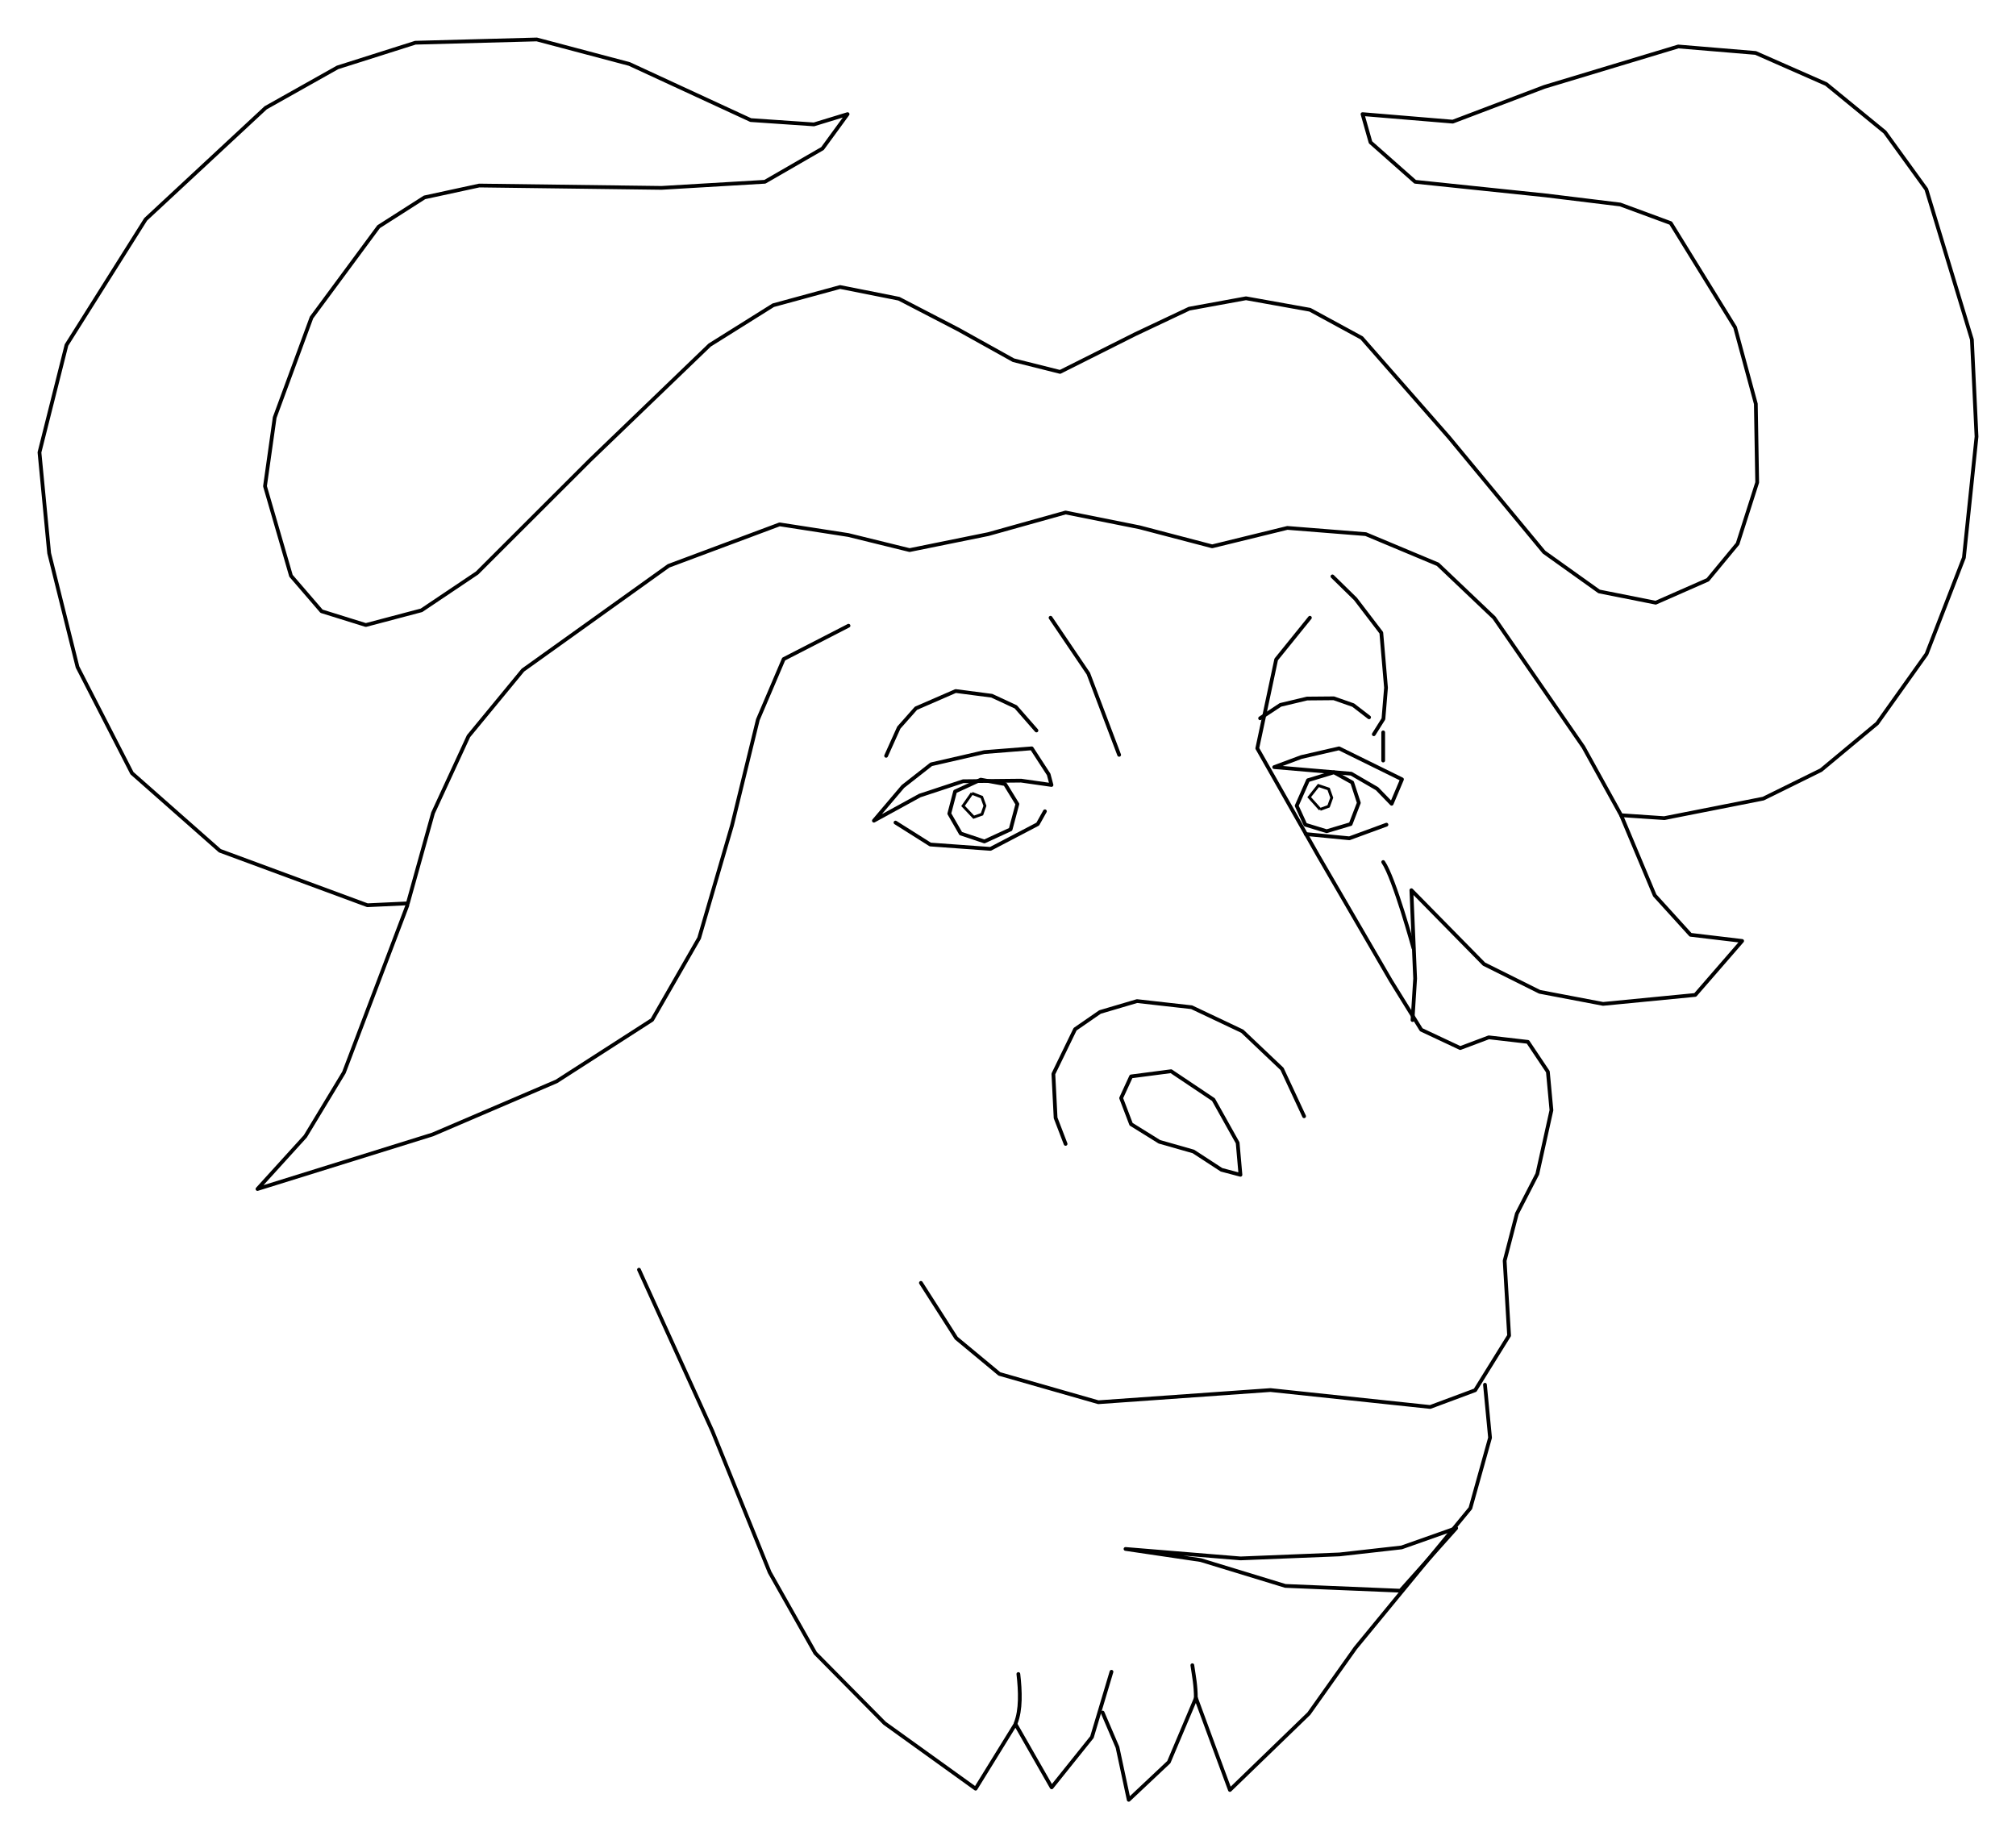
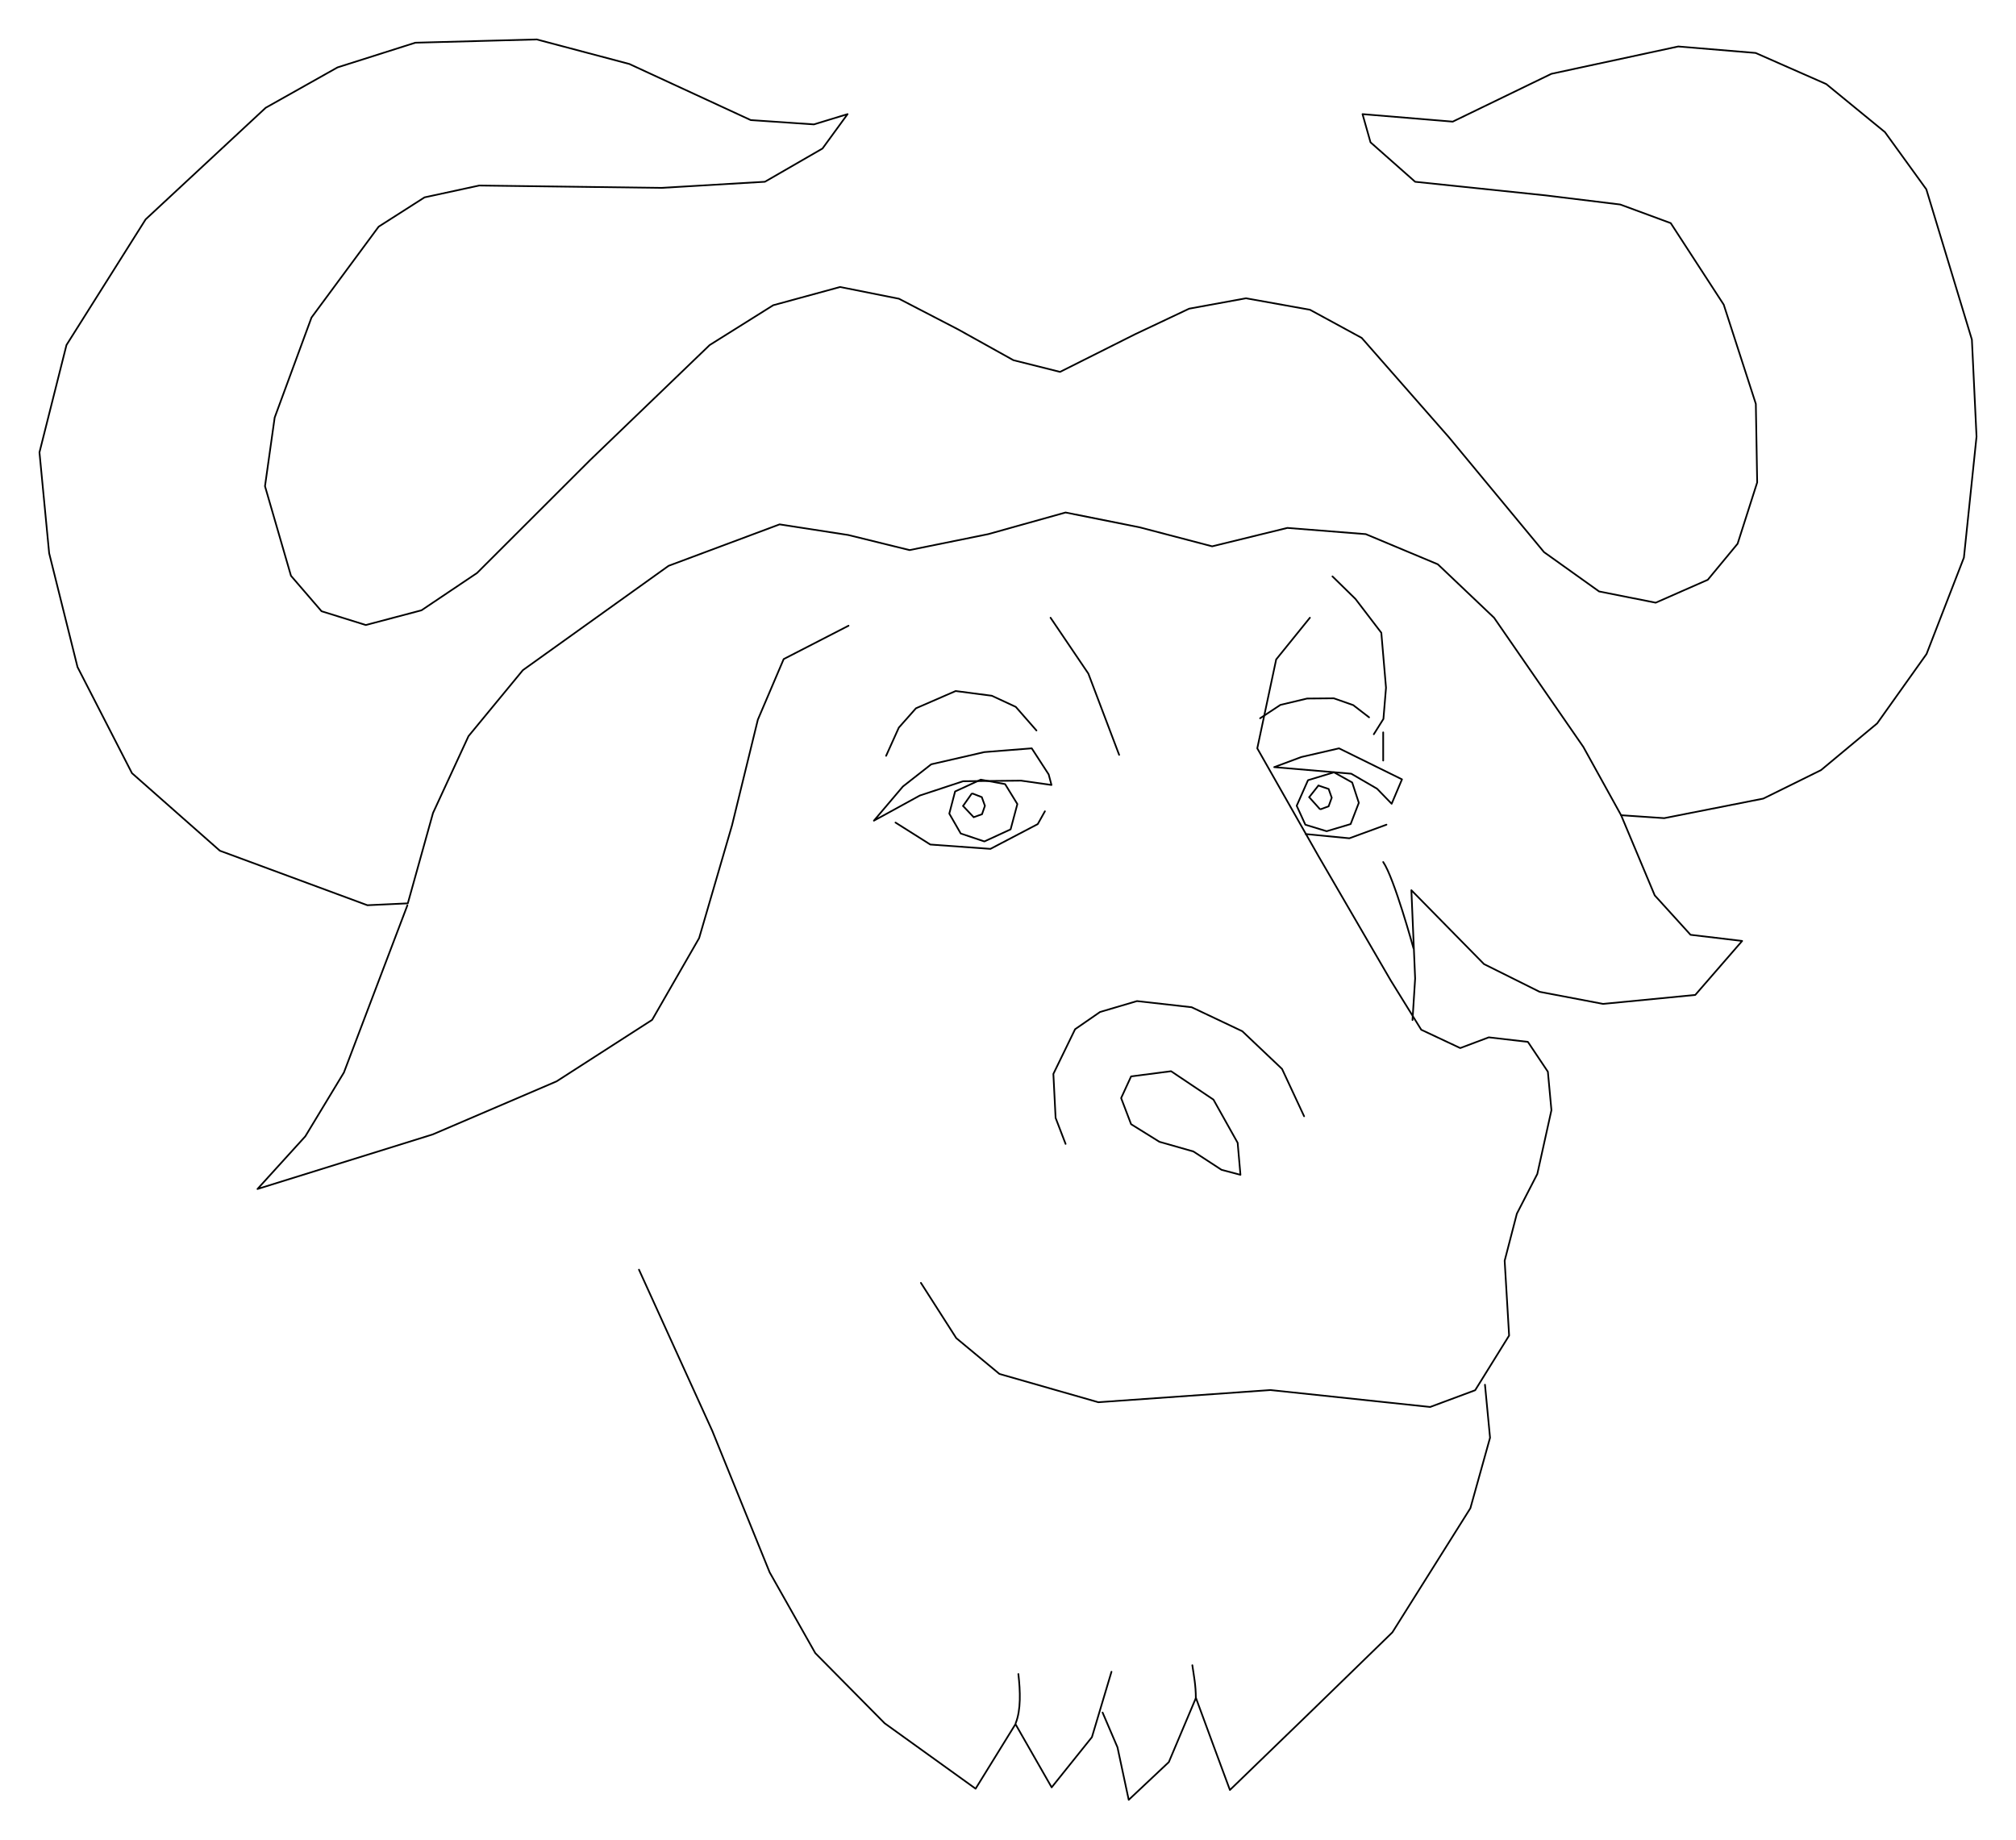
<svg xmlns="http://www.w3.org/2000/svg" width="536.358mm" height="489.4mm" viewBox="0 0 536.358 489.4" version="1.1" id="svg4520">
  <defs id="defs4514" />
  <g id="layer3" style="display:inline" transform="translate(-24.01491,-69.48203)">
-     <path style="display:inline;fill:none;stroke:#000000;stroke-width:0.999;stroke-linecap:round;stroke-linejoin:round;stroke-miterlimit:4;stroke-dasharray:none;stroke-dashoffset:0;stroke-opacity:1" d="m 319.726,514.303 -5.201,17.393 -10.717,13.367 -9.624,-16.828 -10.609,17.181 L 259.364,528 240.926,509.35 228.78,487.846 213.544,450.27 194.014,407.318" id="path629-6-3" />
-     <path style="display:inline;fill:none;fill-opacity:1;fill-rule:nonzero;stroke:#000000;stroke-width:0.999;stroke-linecap:round;stroke-linejoin:round;stroke-miterlimit:4;stroke-dasharray:none;stroke-dashoffset:0;stroke-opacity:1" d="m 163.133,247.793 38.758,-27.754 29.54,-11.033 18.272,2.831 16.31,4.013 20.94,-4.251 20.557,-5.751 19.686,3.938 19.317,5.064 20.009,-4.901 20.86,1.656 19.176,8.028 14.956,14.216 23.75,34.375 10.046,18.171 11.469,0.782 26.359,-5.203 15.354,-7.576 14.943,-12.439 13.139,-18.463 9.939,-25.646 3.359,-32.188 -1.234,-25.812 L 536.514,119.85 525.499,104.631 509.889,91.85 491.093,83.569 l -20.578,-1.719 -35.625,10.75 -24.375,9.25 -24,-2 2.125,7.5 11.875,10.5 34.75,3.625 19.812,2.422 13.438,4.953 17.125,27.75 5.516,20.344 0.359,20.906 -5.209,16.307 -7.932,9.595 -13.858,6.098 -15.061,-2.995 -14.652,-10.463 -25.287,-30.542 -23.218,-26.458 -13.769,-7.49 -17.013,-3.052 -15.127,2.768 -14.317,6.768 -20.027,10.051 -12.407,-3.112 -14.688,-8.178 -15.773,-8.18 -15.662,-3.117 -17.783,4.85 -16.908,10.596 -31.79,30.591 -30.094,30.057 -14.787,9.929 -14.814,3.916 -11.781,-3.67 -8.127,-9.432 -6.915,-23.839 2.578,-18.266 9.797,-26.609 17.859,-24.172 12.217,-7.803 14.549,-3.15 48.5,0.625 27.5,-1.625 15.323,-8.844 6.677,-9.156 -8.959,2.735 -16.807,-1.148 -32.287,-14.924 -24.634,-6.531 -32.313,0.868 -20.703,6.57 -19.109,10.742 -31.938,29.688 -21.063,33.438 -7.188,28.562 2.578,26.828 7.547,30.297 14.484,28.234 23.391,20.641 39.25,14.5 10.75,-0.5 6.703,-24.04 9.449,-20.459 14.467,-17.559 v 0" id="path630-7-6" />
-     <path style="display:inline;fill:none;stroke:#000000;stroke-width:0.999;stroke-linecap:round;stroke-linejoin:round;stroke-miterlimit:4;stroke-dasharray:none;stroke-dashoffset:0;stroke-opacity:1" d="m 132.4,310.373 -16.885,44.477 -10.272,16.988 -12.728,14.012 46.612,-14.514 32.957,-14.123 25.431,-16.363 12.5,-21.75 8.75,-30 6.875,-28.125 6.875,-16.125 17.25,-8.875" id="path631-5-7" />
-     <path style="display:inline;fill:none;stroke:#000000;stroke-width:0.999;stroke-linecap:round;stroke-linejoin:round;stroke-miterlimit:4;stroke-dasharray:none;stroke-dashoffset:0;stroke-opacity:1" d="m 455.311,286.396 8.945,21.326 9.528,10.492 13.73,1.635 -12.475,14.368 -24.526,2.382 -16.875,-3.214 -14.809,-7.382 -19.316,-19.655 1,23.5 -0.699,11.049" id="path632-3-5" />
-     <path style="display:inline;fill:none;stroke:#000000;stroke-width:0.999;stroke-linecap:round;stroke-linejoin:round;stroke-miterlimit:4;stroke-dasharray:none;stroke-dashoffset:0;stroke-opacity:1" d="" id="path633-5-3" />
-     <path style="display:inline;fill:none;stroke:#000000;stroke-width:0.999;stroke-linecap:round;stroke-linejoin:round;stroke-miterlimit:4;stroke-dasharray:none;stroke-dashoffset:0;stroke-opacity:1" d="m 370.973,366.497 -5.872,-12.595 -10.577,-10.034 -13.467,-6.381 -14.542,-1.636 -9.84,2.904 -6.629,4.58 -5.781,11.891 0.594,11.703 2.656,6.922" id="path634-6-5" />
-     <path style="font-size:12px;display:inline;fill:none;stroke:#000000;stroke-width:0.999;stroke-linecap:round;stroke-linejoin:round;stroke-miterlimit:4;stroke-dasharray:none;stroke-dashoffset:0" d="m 324.942,355.894 10.636,-1.384 11.277,7.559 6.438,11.496 0.745,8.511 -5.039,-1.333 -7.481,-4.877 -9.04,-2.574 -7.536,-4.685 -2.649,-6.948 2.649,-5.764 v 0" id="path635-2-6" />
-     <path style="display:inline;fill:none;stroke:#000000;stroke-width:0.999;stroke-linecap:round;stroke-linejoin:round;stroke-miterlimit:4;stroke-dasharray:none;stroke-dashoffset:0;stroke-opacity:1" d="m 372.514,233.85 -8.969,11.094 -5.031,23.656 16.25,28.625 19.25,33.125 8.125,13.126 10.375,4.876 7.596,-2.854 10.399,1.203 5.317,7.947 0.948,10.232 -3.757,16.97 -5.441,10.57 -3.246,12.519 1.183,19.911 -9.028,14.543 -11.972,4.457 -42.496,-4.504 -45.789,3.242 -26.314,-7.529 -11.484,-9.53 -9.405,-14.699" id="path636-9-2" />
-     <path style="display:inline;fill:none;stroke:#000000;stroke-width:0.999;stroke-linecap:round;stroke-linejoin:round;stroke-miterlimit:4;stroke-dasharray:none;stroke-dashoffset:0;stroke-opacity:1" d="m 419.092,437.927 1.35,14.104 -5.232,18.753 -30.581,37.195 -12.388,17.454 -21.006,20.328 -4.437,-11.993 -4.604,-12.508 -7.212,17.082 -10.671,10.041 -2.989,-13.979 -3.962,-9.248" id="path637-1-9" />
-     <path style="display:inline;fill:none;stroke:#000000;stroke-width:0.999;stroke-linecap:round;stroke-linejoin:round;stroke-miterlimit:4;stroke-dasharray:none;stroke-dashoffset:0;stroke-opacity:1" d="m 303.514,233.85 10.059,14.867 8.189,21.617" id="path638-2-1" />
-     <path style="display:inline;fill:none;stroke:#000000;stroke-width:0.999;stroke-linecap:round;stroke-linejoin:round;stroke-miterlimit:4;stroke-dasharray:none;stroke-dashoffset:0;stroke-opacity:1" d="m 378.514,222.85 6.125,6 6.875,9 1.25,14.625 -0.687,8.297 -2.562,4.078" id="path639-7-2" />
-     <path style="display:inline;fill:none;stroke:#000000;stroke-width:0.999;stroke-linecap:round;stroke-linejoin:round;stroke-miterlimit:4;stroke-dasharray:none;stroke-dashoffset:0;stroke-opacity:1" d="m 392.014,298.85 c 2.927,4.228 8.051,22.925 8.051,22.925" id="path640-0-7" />
-     <path style="display:inline;fill:none;stroke:#000000;stroke-width:0.999;stroke-linecap:round;stroke-linejoin:round;stroke-miterlimit:4;stroke-dasharray:none;stroke-dashoffset:0;stroke-opacity:1" d="m 392.014,271.85 v -7.5" id="path641-9-0" />
-     <path style="display:inline;fill:none;fill-opacity:1;stroke:#000000;stroke-width:0.999;stroke-linecap:round;stroke-linejoin:round;stroke-miterlimit:4;stroke-dasharray:none;stroke-dashoffset:0;stroke-opacity:1" d="m 363.014,273.6 7.219,-2.688 10.031,-2.312 16.75,8.25 -2.75,6.5 -3.875,-4 -6.875,-4 -20.5,-1.75 v 0" id="path642-3-9" />
-     <path style="font-size:12px;display:inline;fill:none;stroke:#000000;stroke-width:0.999;stroke-linecap:round;stroke-linejoin:round;stroke-miterlimit:4;stroke-dasharray:none;stroke-dashoffset:0" d="m 378.91,274.98 -6.901,2.099 -3.008,6.802 2.304,5.041 5.664,1.728 6.383,-1.898 2.179,-5.656 -1.768,-5.418 -4.852,-2.698 v 0" id="path643-6-3" />
-     <path style="display:inline;fill:none;fill-opacity:1;stroke:#000000;stroke-width:0.999;stroke-linecap:round;stroke-linejoin:round;stroke-miterlimit:4;stroke-dasharray:none;stroke-dashoffset:0;stroke-opacity:1" d="m 303.764,278.35 -0.751,-2.814 -4.499,-6.936 -12.624,1 -14.126,3.249 -7.533,5.906 -7.716,9.095 12.221,-6.695 11.526,-3.804 15.407,-0.157 8.096,1.156 v 0" id="path644-0-6" />
-     <path style="display:inline;fill:none;stroke:#000000;stroke-width:0.999;stroke-linecap:round;stroke-linejoin:round;stroke-miterlimit:4;stroke-dasharray:none;stroke-dashoffset:0;stroke-opacity:1" d="m 262.262,288.35 9.257,5.843 16.004,1.159 12.586,-6.594 1.906,-3.409" id="path645-6-0" />
-     <path style="display:inline;fill:none;fill-opacity:1;stroke:#000000;stroke-width:0.999;stroke-linecap:round;stroke-linejoin:round;stroke-miterlimit:4;stroke-dasharray:none;stroke-dashoffset:0;stroke-opacity:1" d="m 284.945,276.934 -6.827,3.145 -1.543,5.892 3.044,5.293 6.29,2.109 6.978,-3.209 1.8,-6.736 -3.265,-5.31 -6.475,-1.185 v 0" id="path646-2-6" />
-     <path style="display:inline;fill:none;stroke:#000000;stroke-width:0.999;stroke-linecap:round;stroke-linejoin:round;stroke-miterlimit:4;stroke-dasharray:none;stroke-dashoffset:0;stroke-opacity:1" d="m 259.764,270.592 3.383,-7.506 4.556,-5.142 10.565,-4.593 9.617,1.254 6.382,2.965 5.498,6.281" id="path647-6-2" />
-     <path style="display:inline;fill:none;stroke:#000000;stroke-width:0.999;stroke-linecap:round;stroke-linejoin:round;stroke-miterlimit:4;stroke-dasharray:none;stroke-dashoffset:0;stroke-opacity:1" d="m 359.266,260.603 5.404,-3.563 7.093,-1.69 7.11,-0.062 5.167,1.812 4.219,3.249" id="path648-1-6" />
-     <path style="display:inline;fill:none;fill-opacity:1;fill-rule:evenodd;stroke:#000000;stroke-width:0.999;stroke-linecap:round;stroke-linejoin:round;stroke-miterlimit:4;stroke-dasharray:none;stroke-dashoffset:0;stroke-opacity:1" d="m 371.403,291.409 11.614,1.124 9.866,-3.622" id="path652-8-1" />
-     <path style="display:inline;fill:none;fill-opacity:1;fill-rule:evenodd;stroke:#000000;stroke-width:0.999;stroke-linecap:round;stroke-linejoin:round;stroke-miterlimit:4;stroke-dasharray:none;stroke-dashoffset:0;stroke-opacity:1" d="m 411.431,476.092 -14.527,5.132 -16.501,1.858 -26.34,1.061 -30.608,-2.516 19.991,2.954 22.528,6.881 30.603,1.274 14.854,-16.644 v 0" id="path656-7-8" />
-     <path style="display:inline;fill:none;fill-opacity:1;fill-rule:evenodd;stroke:#000000;stroke-width:0.999;stroke-linecap:round;stroke-linejoin:round;stroke-miterlimit:4;stroke-dasharray:none;stroke-dashoffset:0;stroke-opacity:1" d="m 294.245,527.976 c 1.413,-3.532 1.236,-8.477 0.707,-13.069" id="path736-9-7" />
-     <path style="display:inline;fill:none;fill-opacity:1;fill-rule:evenodd;stroke:#000000;stroke-width:0.999;stroke-linecap:round;stroke-linejoin:round;stroke-miterlimit:4;stroke-dasharray:none;stroke-dashoffset:0;stroke-opacity:1" d="m 342.168,521.381 c 0,-3.532 -0.515,-5.878 -0.929,-8.815" id="path737-2-9" />
-     <path style="display:inline;fill:none;stroke:#000000;stroke-width:0.749px;stroke-linecap:butt;stroke-linejoin:miter;stroke-opacity:1" d="m 282.603,280.564 2.617,1.019 0.835,2.312 -0.776,2.236 -2.213,0.791 -2.833,-2.991 2.369,-3.367" id="path5664-0-2" />
-     <path style="display:inline;fill:none;stroke:#000000;stroke-width:0.749px;stroke-linecap:butt;stroke-linejoin:miter;stroke-opacity:1" d="m 375.245,284.851 -2.92,-3.254 2.457,-3.104 2.716,0.92 0.824,2.323 -0.83,2.291 -2.246,0.824 v 0" id="path5664-3-2-0" />
+     <path style="display:inline;fill:none;stroke:#000000;stroke-width:0.45;stroke-linecap:round;stroke-linejoin:round;stroke-miterlimit:4;stroke-dasharray:none;stroke-dashoffset:0;stroke-opacity:1" d="m 319.726,514.303 -5.201,17.393 -10.717,13.367 -9.624,-16.828 -10.609,17.181 L 259.364,528 240.926,509.35 228.78,487.846 213.544,450.27 194.014,407.318" id="pathChin" />
+     <path style="fill:none;fill-opacity:1;fill-rule:nonzero;stroke:#000000;stroke-width:0.45;stroke-linecap:round;stroke-linejoin:round;stroke-miterlimit:4;stroke-dasharray:none;stroke-dashoffset:0;stroke-opacity:1" d="m 163.133,247.793 38.758,-27.754 29.54,-11.033 18.272,2.831 16.31,4.013 20.94,-4.251 20.557,-5.751 19.686,3.938 19.317,5.064 20.009,-4.901 20.86,1.656 19.176,8.028 14.956,14.216 23.75,34.375 10.046,18.171 11.469,0.782 26.359,-5.203 15.354,-7.576 14.943,-12.439 13.139,-18.463 9.939,-25.646 3.359,-32.188 -1.234,-25.812 L 536.514,119.85 525.499,104.631 509.889,91.85 491.093,83.569 l -20.578,-1.719 -33.754,7.275 -26.246,12.724 -24,-2 2.125,7.5 11.875,10.5 34.75,3.625 19.812,2.422 13.438,4.953 14.101,21.702 8.539,26.391 0.359,20.906 -5.209,16.307 -7.932,9.595 -13.858,6.098 -15.061,-2.995 -14.652,-10.463 -25.287,-30.542 -23.218,-26.458 -13.769,-7.49 -17.013,-3.052 -15.127,2.768 -14.317,6.768 -20.027,10.051 -12.407,-3.112 -14.688,-8.178 -15.773,-8.18 -15.662,-3.117 -17.783,4.85 -16.908,10.596 -31.79,30.591 -30.094,30.057 -14.787,9.929 -14.814,3.916 -11.781,-3.67 -8.127,-9.432 -6.915,-23.839 2.578,-18.266 9.797,-26.609 17.859,-24.172 12.217,-7.803 14.549,-3.15 48.5,0.625 27.5,-1.625 15.323,-8.844 6.677,-9.156 -8.959,2.735 -16.807,-1.148 -32.287,-14.924 -24.634,-6.531 -32.313,0.868 -20.703,6.57 -19.109,10.742 -31.938,29.688 -21.063,33.438 -7.188,28.562 2.578,26.828 7.547,30.297 14.484,28.234 23.391,20.641 39.25,14.5 10.75,-0.5 6.703,-24.04 9.449,-20.459 14.467,-17.559 v 0" id="pathHorns" />
+     <path style="display:inline;fill:none;stroke:#000000;stroke-width:0.45;stroke-linecap:round;stroke-linejoin:round;stroke-miterlimit:4;stroke-dasharray:none;stroke-dashoffset:0;stroke-opacity:1" d="m 132.4,310.373 -16.885,44.477 -10.272,16.988 -12.728,14.012 46.612,-14.514 32.957,-14.123 25.431,-16.363 12.5,-21.75 8.75,-30 6.875,-28.125 6.875,-16.125 17.25,-8.875" id="pathLeftEar" />
+     <path style="display:inline;fill:none;stroke:#000000;stroke-width:0.45;stroke-linecap:round;stroke-linejoin:round;stroke-miterlimit:4;stroke-dasharray:none;stroke-dashoffset:0;stroke-opacity:1" d="m 455.311,286.396 8.945,21.326 9.528,10.492 13.73,1.635 -12.475,14.368 -24.526,2.382 -16.875,-3.214 -14.809,-7.382 -19.316,-19.655 1,23.5 -0.699,11.049" id="pathRightEar" />
+     <path style="display:inline;fill:none;stroke:#000000;stroke-width:0.45;stroke-linecap:round;stroke-linejoin:round;stroke-miterlimit:4;stroke-dasharray:none;stroke-dashoffset:0;stroke-opacity:1" d="" id="path633-5-3" />
+     <path style="display:inline;fill:none;stroke:#000000;stroke-width:0.45;stroke-linecap:round;stroke-linejoin:round;stroke-miterlimit:4;stroke-dasharray:none;stroke-dashoffset:0;stroke-opacity:1" d="m 370.973,366.497 -5.872,-12.595 -10.577,-10.034 -13.467,-6.381 -14.542,-1.636 -9.84,2.904 -6.629,4.58 -5.781,11.891 0.594,11.703 2.656,6.922" id="path634-6-5" />
+     <path style="font-size:12px;display:inline;fill:none;stroke:#000000;stroke-width:0.45;stroke-linecap:round;stroke-linejoin:round;stroke-miterlimit:4;stroke-dasharray:none;stroke-dashoffset:0" d="m 324.942,355.894 10.636,-1.384 11.277,7.559 6.438,11.496 0.745,8.511 -5.039,-1.333 -7.481,-4.877 -9.04,-2.574 -7.536,-4.685 -2.649,-6.948 2.649,-5.764 v 0" id="path635-2-6" />
+     <path style="display:inline;fill:none;stroke:#000000;stroke-width:0.45;stroke-linecap:round;stroke-linejoin:round;stroke-miterlimit:4;stroke-dasharray:none;stroke-dashoffset:0;stroke-opacity:1" d="m 372.514,233.85 -8.969,11.094 -5.031,23.656 16.25,28.625 19.25,33.125 8.125,13.126 10.375,4.876 7.596,-2.854 10.399,1.203 5.317,7.947 0.948,10.232 -3.757,16.97 -5.441,10.57 -3.246,12.519 1.183,19.911 -9.028,14.543 -11.972,4.457 -42.496,-4.504 -45.789,3.242 -26.314,-7.529 -11.484,-9.53 -9.405,-14.699" id="path636-9-2" />
+     <path style="display:inline;fill:none;stroke:#000000;stroke-width:0.45;stroke-linecap:round;stroke-linejoin:round;stroke-miterlimit:4;stroke-dasharray:none;stroke-dashoffset:0;stroke-opacity:1" d="m 419.092,437.927 1.35,14.104 -5.232,18.753 -20.754,33.037 -22.216,21.612 -21.006,20.328 -4.437,-11.993 -4.604,-12.508 -7.212,17.082 -10.671,10.041 -2.989,-13.979 -3.962,-9.248" id="path637-1-9" />
+     <path style="display:inline;fill:none;stroke:#000000;stroke-width:0.45;stroke-linecap:round;stroke-linejoin:round;stroke-miterlimit:4;stroke-dasharray:none;stroke-dashoffset:0;stroke-opacity:1" d="m 303.514,233.85 10.059,14.867 8.189,21.617" id="pathRightEye" />
+     <path style="display:inline;fill:none;stroke:#000000;stroke-width:0.45;stroke-linecap:round;stroke-linejoin:round;stroke-miterlimit:4;stroke-dasharray:none;stroke-dashoffset:0;stroke-opacity:1" d="m 378.514,222.85 6.125,6 6.875,9 1.25,14.625 -0.687,8.297 -2.562,4.078" id="path639-7-2" />
+     <path style="display:inline;fill:none;stroke:#000000;stroke-width:0.45;stroke-linecap:round;stroke-linejoin:round;stroke-miterlimit:4;stroke-dasharray:none;stroke-dashoffset:0;stroke-opacity:1" d="m 392.014,298.85 c 2.927,4.228 8.051,22.925 8.051,22.925" id="path640-0-7" />
+     <path style="display:inline;fill:none;stroke:#000000;stroke-width:0.45;stroke-linecap:round;stroke-linejoin:round;stroke-miterlimit:4;stroke-dasharray:none;stroke-dashoffset:0;stroke-opacity:1" d="m 392.014,271.85 v -7.5" id="path641-9-0" />
+     <path style="display:inline;fill:none;fill-opacity:1;stroke:#000000;stroke-width:0.45;stroke-linecap:round;stroke-linejoin:round;stroke-miterlimit:4;stroke-dasharray:none;stroke-dashoffset:0;stroke-opacity:1" d="m 363.014,273.6 7.219,-2.688 10.031,-2.312 16.75,8.25 -2.75,6.5 -3.875,-4 -6.875,-4 -20.5,-1.75 v 0" id="path642-3-9" />
+     <path style="font-size:12px;display:inline;fill:none;stroke:#000000;stroke-width:0.45;stroke-linecap:round;stroke-linejoin:round;stroke-miterlimit:4;stroke-dasharray:none;stroke-dashoffset:0" d="m 378.91,274.98 -6.901,2.099 -3.008,6.802 2.304,5.041 5.664,1.728 6.383,-1.898 2.179,-5.656 -1.768,-5.418 -4.852,-2.698 v 0" id="path643-6-3" />
+     <path style="display:inline;fill:none;fill-opacity:1;stroke:#000000;stroke-width:0.45;stroke-linecap:round;stroke-linejoin:round;stroke-miterlimit:4;stroke-dasharray:none;stroke-dashoffset:0;stroke-opacity:1" d="m 303.764,278.35 -0.751,-2.814 -4.499,-6.936 -12.624,1 -14.126,3.249 -7.533,5.906 -7.716,9.095 12.221,-6.695 11.526,-3.804 15.407,-0.157 8.096,1.156 v 0" id="path644-0-6" />
+     <path style="display:inline;fill:none;stroke:#000000;stroke-width:0.45;stroke-linecap:round;stroke-linejoin:round;stroke-miterlimit:4;stroke-dasharray:none;stroke-dashoffset:0;stroke-opacity:1" d="m 262.262,288.35 9.257,5.843 16.004,1.159 12.586,-6.594 1.906,-3.409" id="path645-6-0" />
+     <path style="display:inline;fill:none;fill-opacity:1;stroke:#000000;stroke-width:0.45;stroke-linecap:round;stroke-linejoin:round;stroke-miterlimit:4;stroke-dasharray:none;stroke-dashoffset:0;stroke-opacity:1" d="m 284.945,276.934 -6.827,3.145 -1.543,5.892 3.044,5.293 6.29,2.109 6.978,-3.209 1.8,-6.736 -3.265,-5.31 -6.475,-1.185 v 0" id="path646-2-6" />
+     <path style="display:inline;fill:none;stroke:#000000;stroke-width:0.45;stroke-linecap:round;stroke-linejoin:round;stroke-miterlimit:4;stroke-dasharray:none;stroke-dashoffset:0;stroke-opacity:1" d="m 259.764,270.592 3.383,-7.506 4.556,-5.142 10.565,-4.593 9.617,1.254 6.382,2.965 5.498,6.281" id="path647-6-2" />
+     <path style="display:inline;fill:none;stroke:#000000;stroke-width:0.45;stroke-linecap:round;stroke-linejoin:round;stroke-miterlimit:4;stroke-dasharray:none;stroke-dashoffset:0;stroke-opacity:1" d="m 359.266,260.603 5.404,-3.563 7.093,-1.69 7.11,-0.062 5.167,1.812 4.219,3.249" id="path648-1-6" />
+     <path style="display:inline;fill:none;fill-opacity:1;fill-rule:evenodd;stroke:#000000;stroke-width:0.45;stroke-linecap:round;stroke-linejoin:round;stroke-miterlimit:4;stroke-dasharray:none;stroke-dashoffset:0;stroke-opacity:1" d="m 371.403,291.409 11.614,1.124 9.866,-3.622" id="path652-8-1" />
+     <path style="display:inline;fill:none;fill-opacity:1;fill-rule:evenodd;stroke:#000000;stroke-width:0.45;stroke-linecap:round;stroke-linejoin:round;stroke-miterlimit:4;stroke-dasharray:none;stroke-dashoffset:0;stroke-opacity:1" d="m 294.245,527.976 c 1.413,-3.532 1.236,-8.477 0.707,-13.069" id="path736-9-7" />
+     <path style="display:inline;fill:none;fill-opacity:1;fill-rule:evenodd;stroke:#000000;stroke-width:0.45;stroke-linecap:round;stroke-linejoin:round;stroke-miterlimit:4;stroke-dasharray:none;stroke-dashoffset:0;stroke-opacity:1" d="m 342.168,521.381 c 0,-3.532 -0.515,-5.878 -0.929,-8.815" id="path737-2-9" />
+     <path style="display:inline;fill:none;stroke:#000000;stroke-width:0.45;stroke-linecap:butt;stroke-linejoin:miter;stroke-opacity:1;stroke-miterlimit:4;stroke-dasharray:none" d="m 282.603,280.564 2.617,1.019 0.835,2.312 -0.776,2.236 -2.213,0.791 -2.833,-2.991 2.369,-3.367" id="path5664-0-2" />
+     <path style="display:inline;fill:none;stroke:#000000;stroke-width:0.45;stroke-linecap:butt;stroke-linejoin:miter;stroke-opacity:1;stroke-miterlimit:4;stroke-dasharray:none" d="m 375.245,284.851 -2.92,-3.254 2.457,-3.104 2.716,0.92 0.824,2.323 -0.83,2.291 -2.246,0.824 v 0" id="path5664-3-2-0" />
  </g>
</svg>
